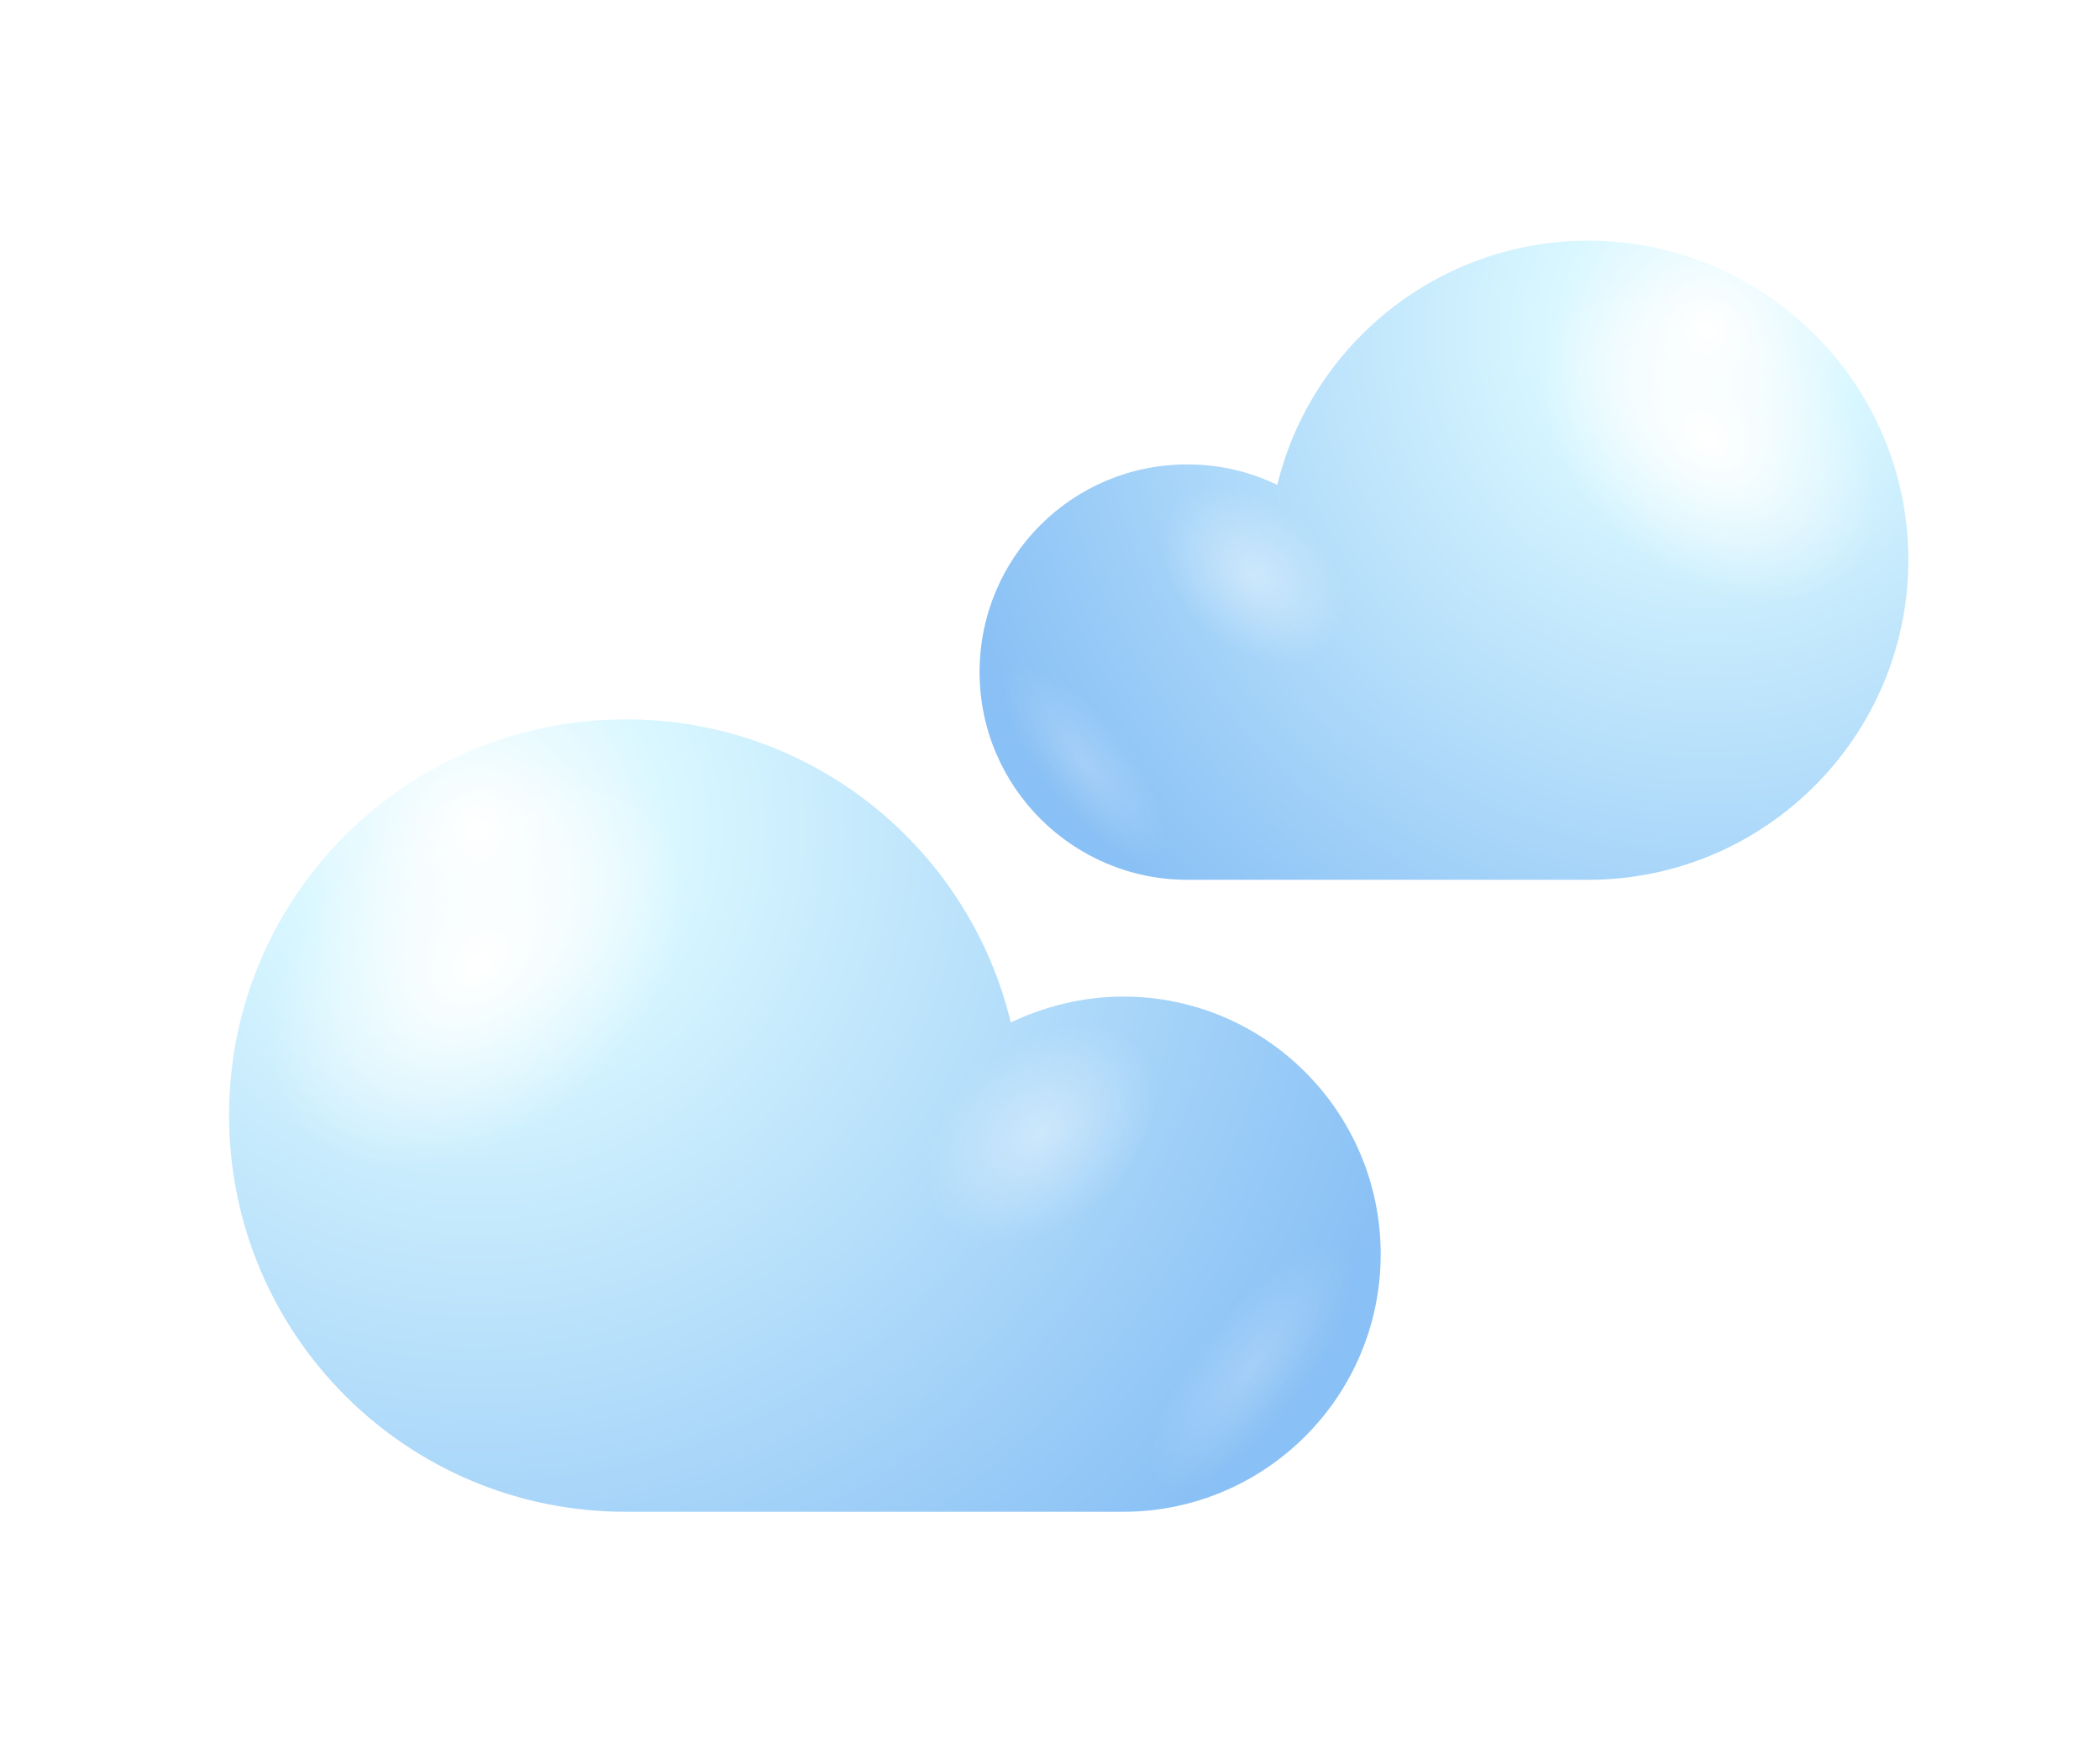
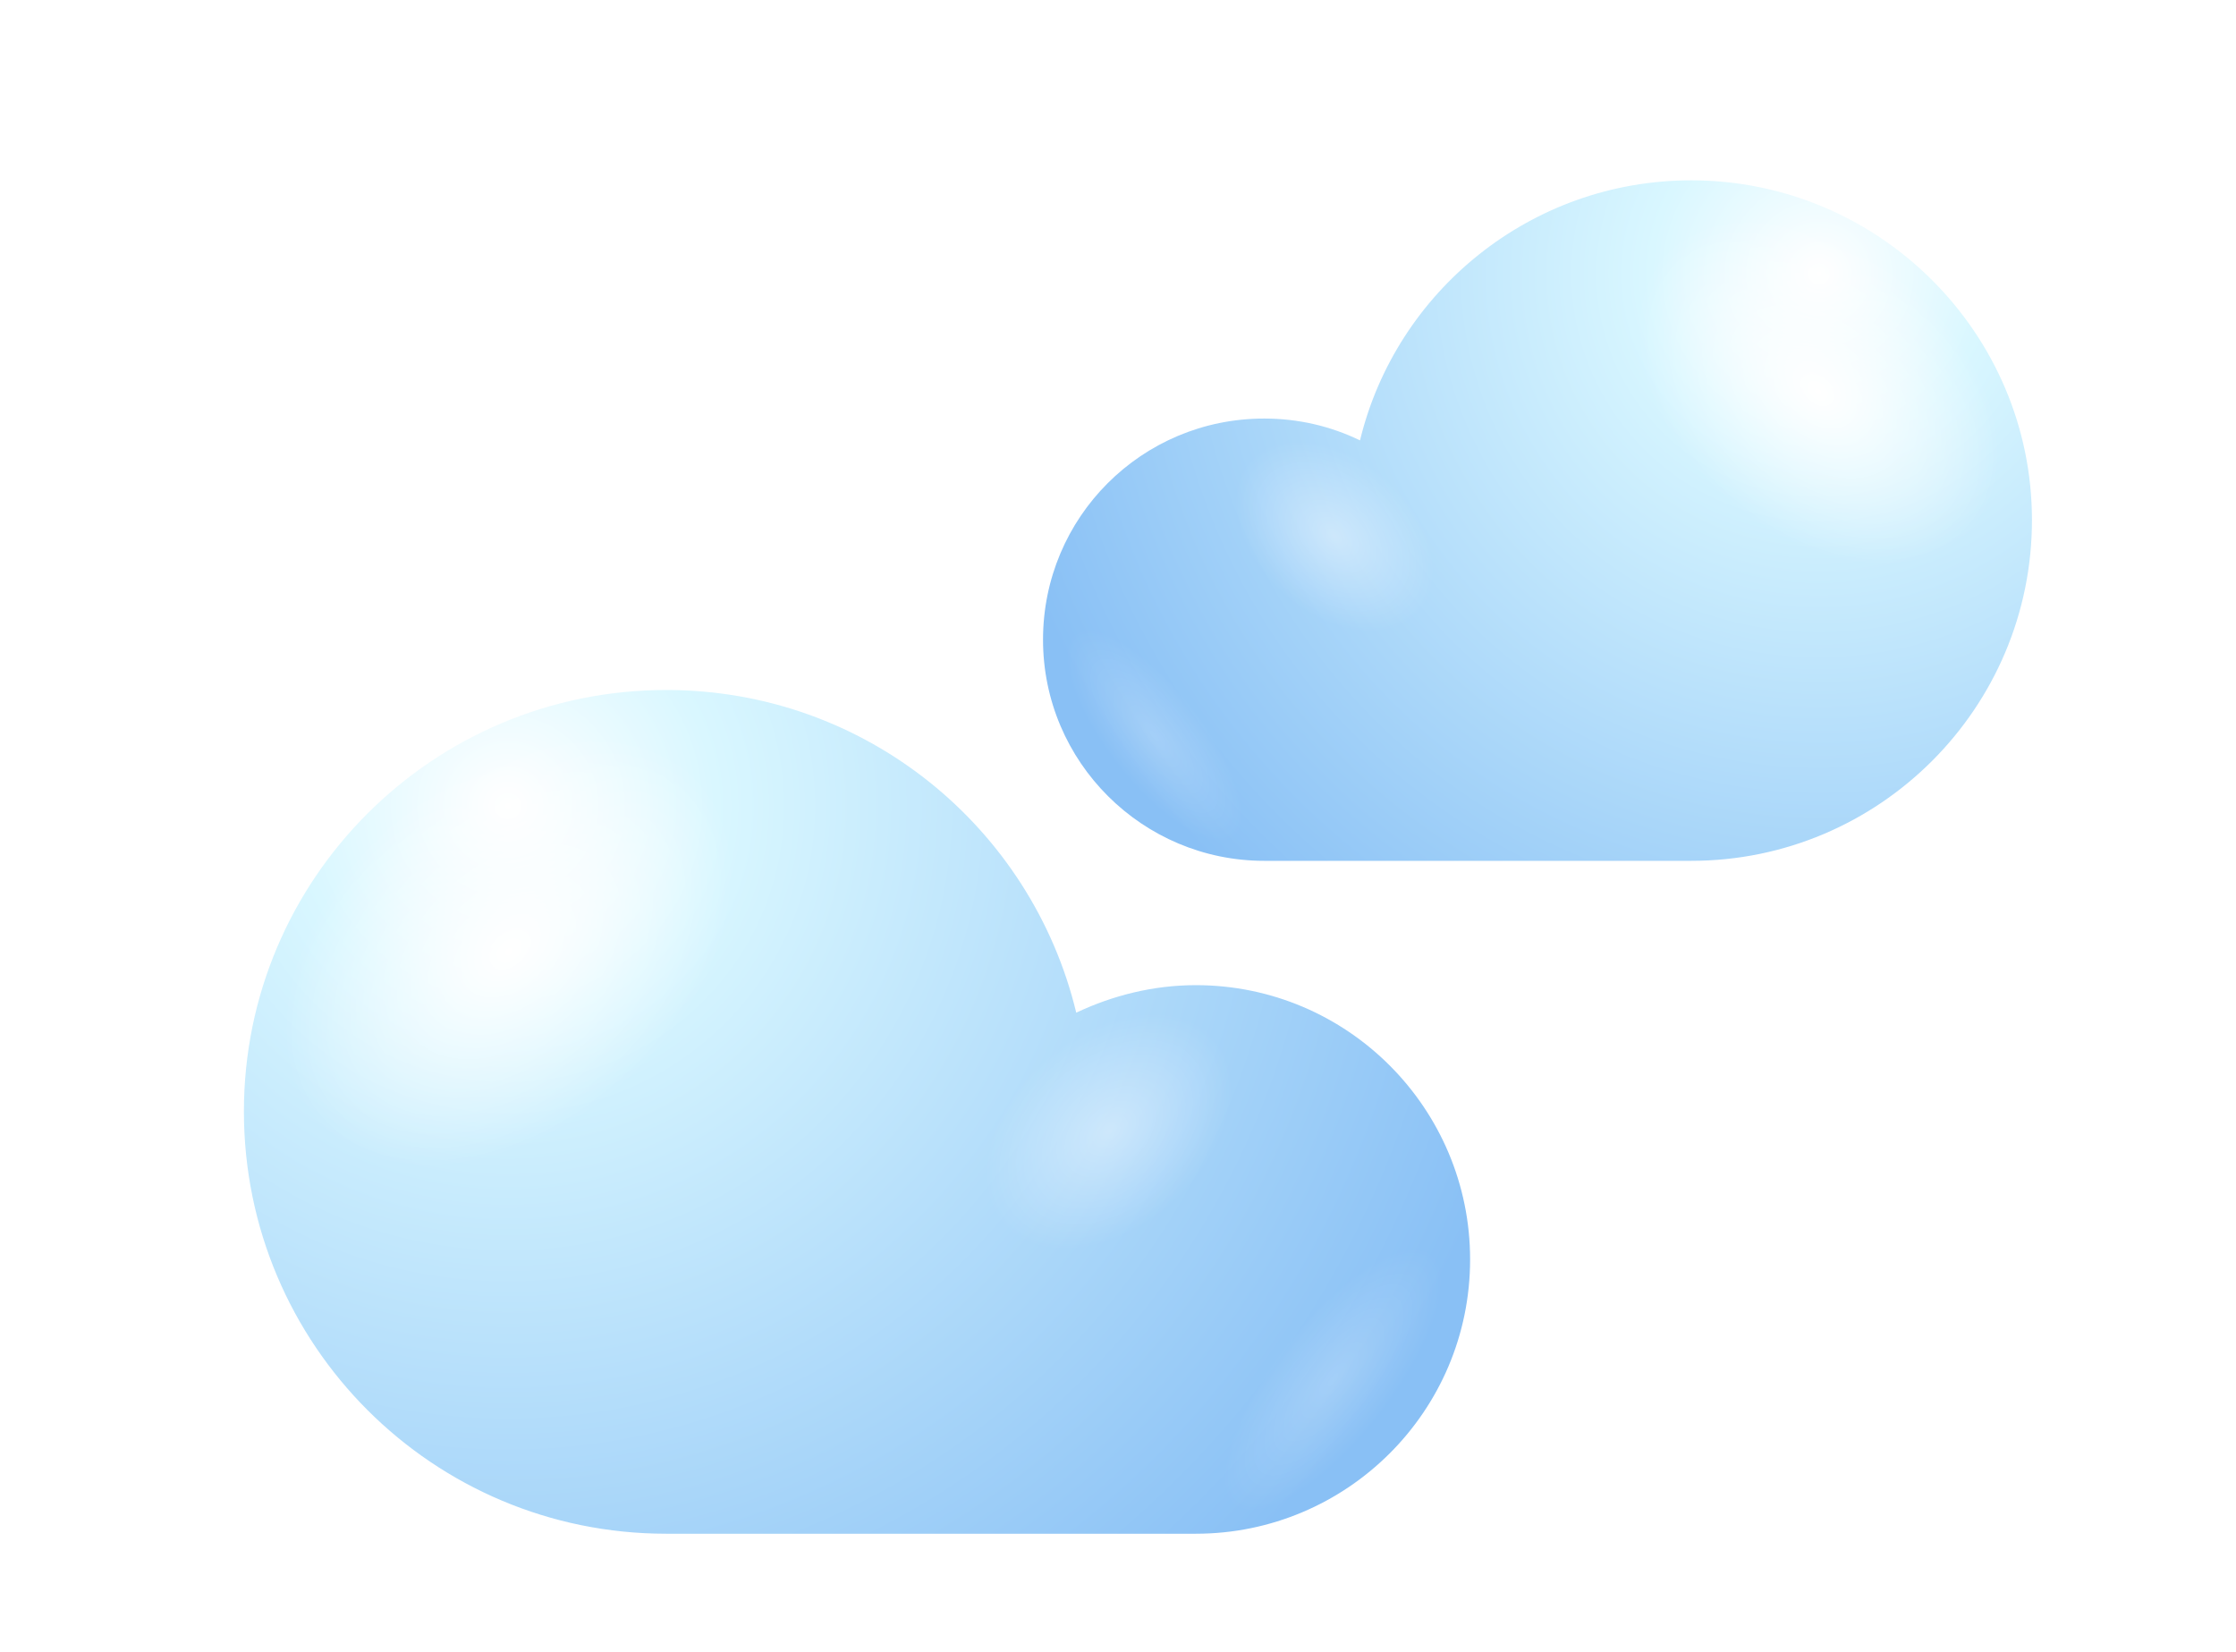
- <svg xmlns="http://www.w3.org/2000/svg" version="1.1" id="Layer_1" x="0px" y="0px" viewBox="0 0 235.6 196.7" style="enable-background:new 0 0 235.6 196.7;" xml:space="preserve">
+ <svg xmlns="http://www.w3.org/2000/svg" version="1.1" id="Layer_1" x="0px" y="0px" viewBox="0 0 235.6 174" style="enable-background:new 0 0 235.6 174;" xml:space="preserve">
  <style type="text/css">
	.st0{fill:url(#SVGID_1_);}
	.st1{fill:url(#SVGID_2_);}
- 	.st2{opacity:0.4;fill:url(#SVGID_3_);}
- 	.st3{opacity:0.2;fill:url(#SVGID_4_);}
+ 	.st2{opacity:0.4;fill:url(#SVGID_3_);enable-background:new    ;}
+ 	.st3{opacity:0.2;fill:url(#SVGID_4_);enable-background:new    ;}
	.st4{fill:url(#SVGID_5_);}
	.st5{fill:url(#SVGID_6_);}
- 	.st6{opacity:0.4;fill:url(#SVGID_7_);}
- 	.st7{opacity:0.2;fill:url(#SVGID_8_);}
+ 	.st6{opacity:0.4;fill:url(#SVGID_7_);enable-background:new    ;}
+ 	.st7{opacity:0.2;fill:url(#SVGID_8_);enable-background:new    ;}
</style>
  <g>
-     <radialGradient id="SVGID_1_" cx="-699.687" cy="36.854" r="89.082" gradientTransform="matrix(1 0 0 1 891.3594 0)" gradientUnits="userSpaceOnUse">
+     <radialGradient id="SVGID_1_" cx="-699.687" cy="153.146" r="89.082" gradientTransform="matrix(1 0 0 -1 891.3594 182)" gradientUnits="userSpaceOnUse">
      <stop offset="0" style="stop-color:#FFFFFF" />
      <stop offset="0.198" style="stop-color:#D9F7FF" />
      <stop offset="1" style="stop-color:#89C0F5" />
    </radialGradient>
-     <path class="st0" d="M178.2,27c-16.9,0-31.1,11.7-34.9,27.4c-3.1-1.5-6.5-2.3-10.1-2.3c-12.9,0-23.3,10.4-23.3,23.3   s10.5,23.3,23.3,23.3h45c19.8,0,35.9-16.1,35.9-35.9C214.1,43.1,198,27,178.2,27z" />
-     <radialGradient id="SVGID_2_" cx="1511.347" cy="-1495.641" r="10.454" gradientTransform="matrix(-0.8392 1.1536 -1.6186 -1.3126 -960.9316 -3657.437)" gradientUnits="userSpaceOnUse">
+     <path class="st0" d="M178.2,19c-16.9,0-31.1,11.7-34.9,27.4c-3.1-1.5-6.5-2.3-10.1-2.3c-12.9,0-23.3,10.4-23.3,23.3   s10.5,23.3,23.3,23.3h45c19.8,0,35.9-16.1,35.9-35.9C214.1,35.1,198,19,178.2,19z" />
+     <radialGradient id="SVGID_2_" cx="956.297" cy="2765.868" r="10.446" gradientTransform="matrix(-0.8392 1.1536 1.6186 1.3126 -3482.709 -4692.412)" gradientUnits="userSpaceOnUse">
      <stop offset="0" style="stop-color:#FFFFFF" />
      <stop offset="1" style="stop-color:#FFFFFF;stop-opacity:0" />
    </radialGradient>
-     <path class="st1" d="M182.8,61.3c-9.3-7.6-13-19.1-8.1-25.8c4.8-6.7,16.3-5.9,25.7,1.7c9.3,7.6,13,19.1,8.1,25.8   C203.7,69.6,192.2,68.9,182.8,61.3z" />
-     <radialGradient id="SVGID_3_" cx="1542.208" cy="-1480.155" r="5.745" gradientTransform="matrix(-0.8392 1.1536 -1.6186 -1.3126 -960.9316 -3657.437)" gradientUnits="userSpaceOnUse">
+     <path class="st1" d="M182.8,53.3c-9.3-7.6-13-19.1-8.1-25.8c4.8-6.7,16.3-5.9,25.7,1.7c9.3,7.6,13,19.1,8.1,25.8   C203.7,61.6,192.2,60.9,182.8,53.3z" />
+     <radialGradient id="SVGID_3_" cx="987.152" cy="2750.373" r="5.745" gradientTransform="matrix(-0.8392 1.1536 1.6186 1.3126 -3482.709 -4692.412)" gradientUnits="userSpaceOnUse">
      <stop offset="0" style="stop-color:#FFFFFF" />
      <stop offset="1" style="stop-color:#FFFFFF;stop-opacity:0" />
    </radialGradient>
-     <path class="st2" d="M135.8,71.1c-5.1-4.2-7.1-10.5-4.5-14.2c2.7-3.7,9-3.3,14.1,0.9c5.1,4.2,7.1,10.5,4.5,14.2   C147.3,75.7,140.9,75.3,135.8,71.1z" />
-     <radialGradient id="SVGID_4_" cx="-920.995" cy="-340.055" r="6.007" gradientTransform="matrix(0.7056 -0.4583 1.3993 1.8312 1247.324 286.1419)" gradientUnits="userSpaceOnUse">
+     <path class="st2" d="M135.8,63.1c-5.1-4.2-7.1-10.5-4.5-14.2c2.7-3.7,9-3.3,14.1,0.9s7.1,10.5,4.5,14.2S140.9,67.3,135.8,63.1z" />
+     <radialGradient id="SVGID_4_" cx="-1425.511" cy="793.893" r="6.008" gradientTransform="matrix(0.7056 -0.4583 -1.3993 -1.8312 2238.369 877.9938)" gradientUnits="userSpaceOnUse">
      <stop offset="0" style="stop-color:#FFFFFF" />
      <stop offset="1" style="stop-color:#FFFFFF;stop-opacity:0" />
    </radialGradient>
-     <path class="st3" d="M124.4,80.2c-5.6-5.7-11.5-7.9-13-5c-1.6,3,1.8,10,7.4,15.7c5.6,5.7,11.5,7.9,13,5   C133.4,92.9,130.1,85.9,124.4,80.2z" />
+     <path class="st3" d="M124.4,72.2c-5.6-5.7-11.5-7.9-13-5c-1.6,3,1.8,10,7.4,15.7s11.5,7.9,13,5C133.4,84.9,130.1,77.9,124.4,72.2z" />
  </g>
  <g>
-     <radialGradient id="SVGID_5_" cx="1467.675" cy="92.916" r="110.482" gradientTransform="matrix(-1 0 0 1 1521.188 0)" gradientUnits="userSpaceOnUse">
+     <radialGradient id="SVGID_5_" cx="205.675" cy="97.084" r="110.482" gradientTransform="matrix(-1 0 0 -1 259.1875 182)" gradientUnits="userSpaceOnUse">
      <stop offset="0" style="stop-color:#FFFFFF" />
      <stop offset="0.198" style="stop-color:#D9F7FF" />
      <stop offset="1" style="stop-color:#89C0F5" />
    </radialGradient>
-     <path class="st4" d="M70.2,80.7c21,0,38.5,14.5,43.2,34c3.8-1.8,8.1-2.9,12.6-2.9c16,0,28.9,13,28.9,28.9c0,16-13,28.9-28.9,28.9   H70.2c-24.6,0-44.5-19.9-44.5-44.5C25.7,100.6,45.6,80.7,70.2,80.7z" />
-     <radialGradient id="SVGID_6_" cx="585.267" cy="-2354.517" r="12.965" gradientTransform="matrix(0.8392 1.1536 1.6186 -1.3126 3373.479 -3657.437)" gradientUnits="userSpaceOnUse">
+     <path class="st4" d="M70.2,72.7c21,0,38.5,14.5,43.2,34c3.8-1.8,8.1-2.9,12.6-2.9c16,0,28.9,13,28.9,28.9c0,16-13,28.9-28.9,28.9   H70.2c-24.6,0-44.5-19.9-44.5-44.5C25.7,92.6,45.6,72.7,70.2,72.7z" />
+     <radialGradient id="SVGID_6_" cx="588.175" cy="3134.346" r="12.975" gradientTransform="matrix(0.8392 1.1536 -1.6186 1.3126 4633.256 -4692.412)" gradientUnits="userSpaceOnUse">
      <stop offset="0" style="stop-color:#FFFFFF" />
      <stop offset="1" style="stop-color:#FFFFFF;stop-opacity:0" />
    </radialGradient>
-     <path class="st5" d="M64.5,123.2c11.6-9.4,16.1-23.7,10.1-32c-6-8.3-20.3-7.3-31.9,2.1c-11.6,9.4-16.1,23.7-10.1,32   C38.6,133.5,52.9,132.6,64.5,123.2z" />
-     <radialGradient id="SVGID_7_" cx="623.542" cy="-2335.312" r="7.124" gradientTransform="matrix(0.8392 1.1536 1.6186 -1.3126 3373.479 -3657.437)" gradientUnits="userSpaceOnUse">
+     <path class="st5" d="M64.5,115.2c11.6-9.4,16.1-23.7,10.1-32s-20.3-7.3-31.9,2.1s-16.1,23.7-10.1,32   C38.6,125.5,52.9,124.6,64.5,115.2z" />
+     <radialGradient id="SVGID_7_" cx="626.465" cy="3115.14" r="7.124" gradientTransform="matrix(0.8392 1.1536 -1.6186 1.3126 4633.256 -4692.412)" gradientUnits="userSpaceOnUse">
      <stop offset="0" style="stop-color:#FFFFFF" />
      <stop offset="1" style="stop-color:#FFFFFF;stop-opacity:0" />
    </radialGradient>
-     <path class="st6" d="M122.8,135.4c6.4-5.2,8.9-13,5.6-17.6c-3.3-4.5-11.1-4-17.5,1.1c-6.4,5.2-8.9,13-5.6,17.6   C108.6,141.1,116.4,140.6,122.8,135.4z" />
-     <radialGradient id="SVGID_8_" cx="1544.933" cy="199.701" r="7.45" gradientTransform="matrix(-0.7056 -0.4583 -1.3993 1.8312 1510.008 495.7281)" gradientUnits="userSpaceOnUse">
+     <path class="st6" d="M122.8,127.4c6.4-5.2,8.9-13,5.6-17.6c-3.3-4.5-11.1-4-17.5,1.1c-6.4,5.2-8.9,13-5.6,17.6   C108.6,133.1,116.4,132.6,122.8,127.4z" />
+     <radialGradient id="SVGID_8_" cx="-154.877" cy="553.284" r="7.452" gradientTransform="matrix(-0.7056 -0.4583 1.3993 -1.8312 -743.0367 1087.58)" gradientUnits="userSpaceOnUse">
      <stop offset="0" style="stop-color:#FFFFFF" />
      <stop offset="1" style="stop-color:#FFFFFF;stop-opacity:0" />
    </radialGradient>
-     <path class="st7" d="M136.9,146.7c7-7.1,14.2-9.9,16.2-6.2c1.9,3.7-2.2,12.4-9.2,19.5c-7,7.1-14.2,9.9-16.2,6.2   C125.8,162.5,129.9,153.8,136.9,146.7z" />
+     <path class="st7" d="M136.9,138.7c7-7.1,14.2-9.9,16.2-6.2c1.9,3.7-2.2,12.4-9.2,19.5s-14.2,9.9-16.2,6.2   C125.8,154.5,129.9,145.8,136.9,138.7z" />
  </g>
</svg>
